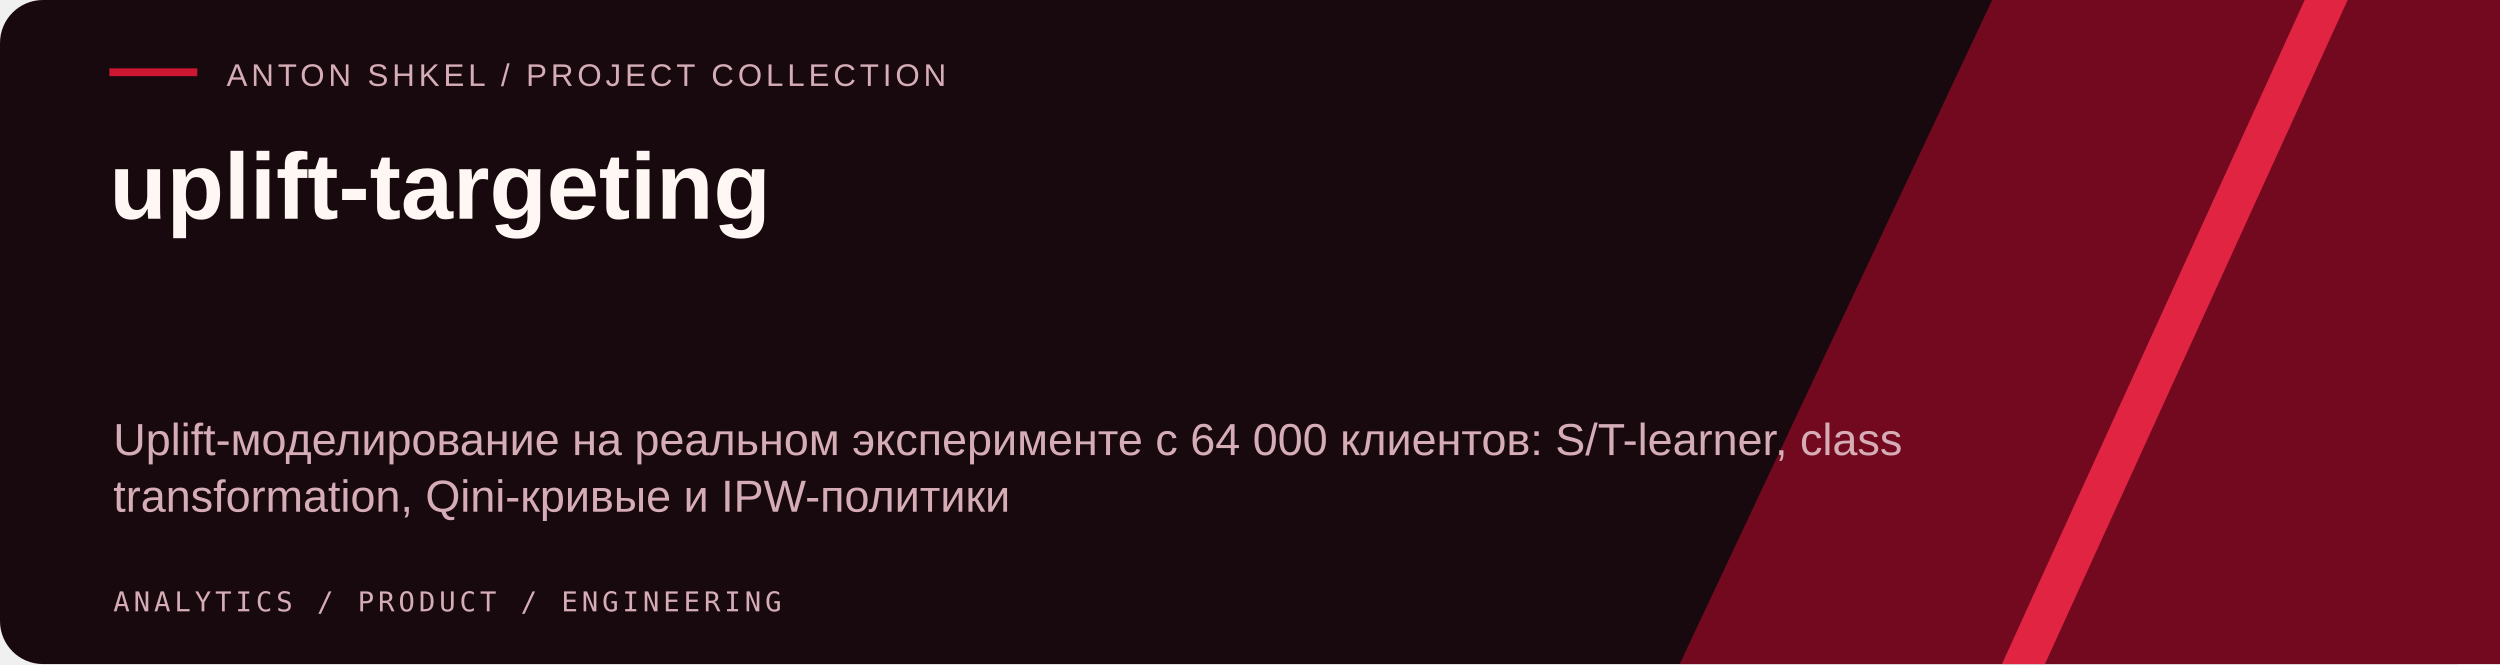
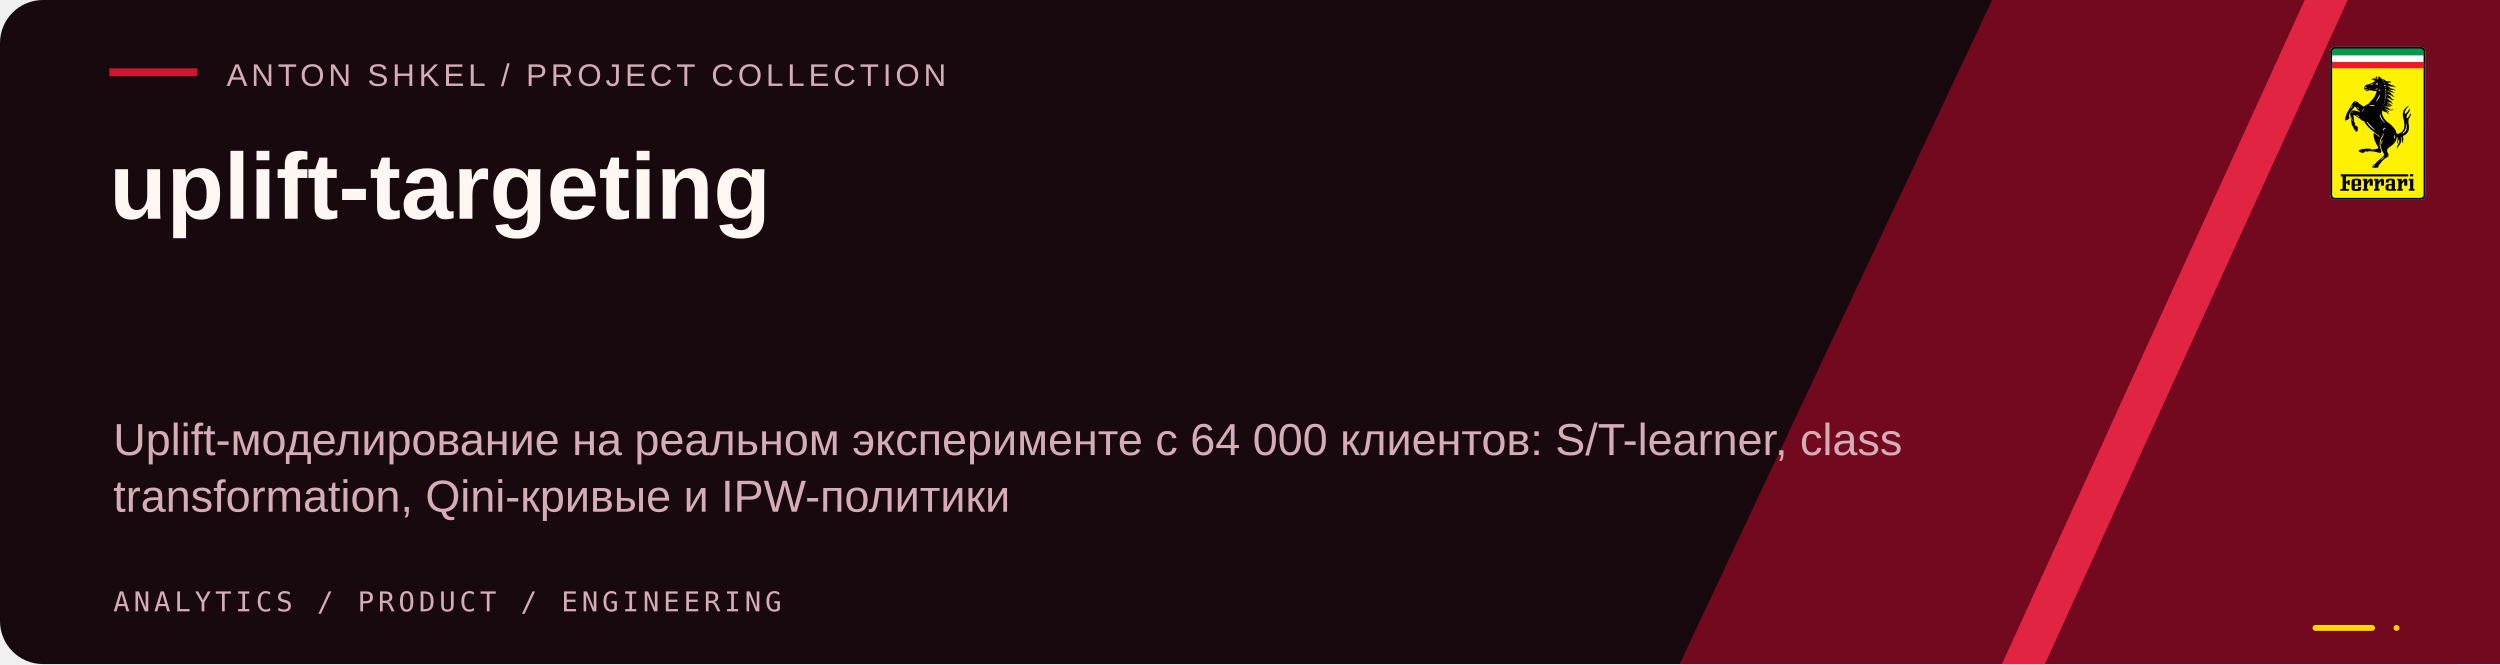
<svg xmlns="http://www.w3.org/2000/svg" width="1280" height="340" viewBox="0 0 1280 340" role="img" aria-label="uplift-targeting">
  <rect width="1280" height="340" rx="22" fill="#18090e" />
  <path d="M1020 0h260v340H860z" fill="#72091e" />
  <path d="M1180 0h22l-155 340h-22z" fill="#e22443" />
  <rect x="56" y="35" width="45" height="4" fill="#ce1733" />
  <text x="116" y="44" fill="#d6adb7" font-family="Segoe UI,Arial,sans-serif" font-size="16" letter-spacing="2">ANTON SHKEL / PROJECT COLLECTION</text>
  <g font-family="Segoe UI,Arial,sans-serif">
    <text x="56" y="112" font-size="48" font-weight="700" fill="#fff7f4">uplift-targeting</text>
    <text x="58" y="233" font-size="23" fill="#d6adb7">Uplift-моделирование на реальном эксперименте с 64 000 клиентов: S/T-learner, class</text>
    <text x="58" y="262" font-size="23" fill="#d6adb7">transformation, Qini-кривые и IPW-политики</text>
  </g>
  <text x="58" y="313" font-family="Consolas,monospace" fill="#d6adb7" font-size="14" letter-spacing="2">ANALYTICS / PRODUCT / ENGINEERING</text>
+   <g id="tifoso-badge">
+     <g transform="translate(1193 24) scale(0.1424419)">
+       <path fill="none" clip-rule="evenodd" d="M0 574.034V0l349.46.369v573.665" />
+       <path d="M325.738 0c9.509 0 17.198 7.607 17.198 17.015V532.42c0 9.4-7.689 17.015-17.198 17.015H17.753c-9.5 0-17.191-7.614-17.191-17.015V17.015C.562 7.607 8.253 0 17.753 0h307.985" fill="#FFF" />
+       <path d="M7.246 76.404h329.229V531.39c0 3.784-.646 6.123-3.198 8.661-2.77 2.753-5.2 3-9.586 3l-306.615.03c-2.416 0-4.269-.77-6.269-2.461-2.477-2.123-3.561-4.769-3.561-7.569V76.404" fill="#FFF200" />
+       <path fill="#ED1C24" d="M7.246 53.513h329.229v23.375H7.246z" />
+       <path fill="#FFF" d="M7.246 30.091h329.229v23.376H7.246z" />
+       <path d="M16.553 6.315h310.4c4.971 0 9.555 4.792 9.555 9.469v14.922H7.246l.03-13.123v-1.092c0-5.291 4.077-9.653 9.277-10.176" fill="#009A4E" />
+       <path d="M325.738 0c9.509 0 17.198 7.607 17.198 17.015V532.42c0 9.4-7.689 17.015-17.198 17.015H17.753c-9.5 0-17.191-7.614-17.191-17.015V17.015C.562 7.607 8.253 0 17.753 0h307.985m0 6.792H17.753c-5.708 0-10.322 4.584-10.322 10.223V532.42c0 5.646 4.615 10.199 10.322 10.199h307.985c5.709 0 10.323-4.553 10.323-10.199V17.015c0-5.638-4.614-10.223-10.323-10.223z" />
+       <path d="M165.692 105.28s-.208 1.984-.661 3.146c-.446 1.076-1.608 1.8-1.531 2.522.077.708.831 1.562 2 2.153 1.146.6 1.607 1.062 2.784 1.362 1.092.27 2.477 1.069 2.869.154.393-.931-.199-2.062-.861-3.146-1.154-1.892-1.738-2.354-3.438-4.954-.362-.56-.646-1.161-1.162-1.237" />
+       <path d="M157.069 309.693c.115-.339 2.838 1.385 4.253 2.216 2.977 1.784 4.315 2.845 6.946 4.814 2.085 1.585 3.092 2.4 5.185 4.2 2.568 2.215 3.953 4.107 4.646 3.677 1-1.2-1.638-4.708-3.97-6.614-2.268-1.878-4.614-3.4-6.422-4.585-2.331-1.555-2.539-1.908-6.023-4.247-3.746-2.507-6.976-5.66-6.976-5.66l-3.639-2.861-5.699-4.808-6.338-5.838-4.784-5.331s-3.723-4.553-4.315-5.431c-.6-.869-2.354-3.685-3.799-6.068-1.293-2.139-3.8-5.461-4.031-5.746-1.354-1.639-4.446-.977-8.039-3.092-4.361-2.577-5.415-4.931-5.415-4.931s-.162-.345-.331-.53c-.162-.193-.492-.431-.492-.431l-2.285-1.592-1.308-.862s-.992-.823-2.238-1.354c-1.254-.554-4.046-2.177-4.046-2.177l-4.992-3.184s-1.954-1.569-2.6-2.092c-.661-.5-1.892-1.215-1.892-1.215s-.785-.393-1.023-.408c-.238-.016-1.276-.108-1.276-.108s-.962-.254-1.939.893c-.977 1.154-.738.538.854 7.03.63 2.553.569 11.561 1.246 14.306.861 3.523 3.338 8.077 3.592 8.615.247.531.423 2.5.423 2.5s-.107 1.593.062 2.601c.754 4.653 7.561 1.591 9.062 7.976 1.477 6.3-.885 12.584-.885 12.584s-1.462 3.124-3.531 3.615c-2.061.478-5.261-4.091-7.576-7.791-2.284-3.639-4.153-8.408-4.753-9.923-.6-1.516-.916-1.847-1.608-2.946-1.023-1.639-1.846-1.338-2.992-3.923-1.154-2.584-.131-3.623-.646-5.876-.3-1.246-.569-1.385-.961-3.17-.377-1.776-.885-7.43-.885-7.43l-.723-5.261s-.254-2.4-.584-3.908c-1.146-5.261-1.546-10.353-1.546-10.353l-.215-2.092-.077-2.161s-.069-1.039.185-2.108c.254-1.068.77-1.953.77-1.953s1.062-1.777 1.246-2.223c.177-.423 2.346-2.946 2.346-2.946s1.138-.946 2.992-2.077c1.862-1.131 3.531-1.054 3.531-1.054s.492-.046 3.785.362c3.292.407 10.061 2.207 11.769 2.646 1.684.455 3.7 1.162 5.007 1.892 3.761 2.046 4.9 1.178 1.908-1.168-2.016-1.577-2.584-2.285-4.208-3.761-1.37-1.262-2.446-2.101-3.469-3.262-1.023-1.185-3.938-5.484-3.938-5.484l-1.823-2.692s-.977-1.107-1.139-1.185a13.378 13.378 0 01-.646-.469s-1.207.061-2.454-.177c-1.261-.254-1.846 1.516-1.846 1.516s-2.708 5.053-5.461 8.146c-4.461 5.022-7.661 8.438-9.299 11.114-2.3 3.708-1.792 7.77-2.977 9.646-.692 1.1-1.069 1.262-1.446 2.223-1.154 2.916 3.038 4.515 2.077 7.745-1.531 5.124-13.53 10.192-15.123 9.346-1.654-.869-.3-7.799.254-10.038.569-2.253 2.253-5.576 2.408-5.745.146-.162.554-.947.676-1.608.131-.661.177-2.161.254-2.992.077-.839.423-2.161.423-2.161s.046-.285 1.107-2.584c1.069-2.315 4.977-7.7 7.777-12.838 1.846-3.354 2.615-5.384 4.461-8.746 1.7-3.084 4.615-7.792 4.615-7.792s1.23-2.4 1.807-3.292c.585-.916 1.815-2.646 2.969-4.354 1.162-1.7 1.446-2.977 2.961-4.377 1.254-1.169 2.108-1.792 3.746-2.315 2.438-.808 4.108-.376 6.6.316 2.584.707 4.361 1.892 6.054 3.292a24.232 24.232 0 012.938 2.977l.823 1.215.507.3 1.57 1.008 3.592 2.376s8.523 5.8 9 6.115c.454.3 1.984 1.554 2.284 1.654.316.092 2.585-2.37 7.039-5.438 5.153-3.577 6.976-3.308 8.685-4.238 1.684-.931 2.376-1.7 3.7-3.023 2-2 2.015-3.069 4.284-5.861 2.285-2.784 4.423-4.346 4.423-4.346s.315-.315 4.385-4.915c4.061-4.584 5.861-8.054 5.861-8.054l2.231-4.469s3.23-6.945 4.269-9.692c1.046-2.753 1.046-3.669 1.046-3.669s.153-.723-.631-2.123c-.808-1.393-1.639-.762-3.185-.446-2.961.631-4.761-.139-7.753-.661-2.738-.455-4.169-1.277-6.915-1.731-2.784-.469-4.407-.93-7.2-.661-.423.046-1.276.223-1.685.361-1.577.523-2.015.646-3.184 1.323-1.354.631-2.246.831-3.746.869-1.039.031-1.669.062-2.63-.315-.662-.254-1.039-.446-1.562-.915a3.658 3.658 0 01-.723-.839c-.03-.292-.123-.277.162-.753.277-.485.623-.57.623-.57l1.277-.315s1.8-.469 1.969-.516c.162-.046 1.877-.6 2.63-.838.762-.238 1.593-.677 1.593-.677s.461-.738.284-1.161c-.223-.478-1.246-.523-1.246-.523s-1.431.523-1.592.569c-.154.031-2.439.753-2.439.753s-1.792.393-3.184.723c-1.4.315-3.4.477-3.4.477l-.6-.162s-.677-.454-.784-.93c-.1-.423-.162-.739-.239-1.223-.3-1.77-.661-2.839-.238-4.584.162-.731.331-1.139.646-1.815.269-.562.446-.885.792-1.416l1.101-1.8 2.077-3.069c.715-.723 1.185-1.084 2.084-1.592 1.323-.738 2.092-.946 3.746-1.131 1.623-.177 1.846-.161 4.146-.677 2.315-.523 3.954-1.438 3.954-1.438s5.531-2.031 8.899-3.685c3.53-1.73 5.069-3.577 8.723-5.007 1.546-.6 2.446-.885 4.038-1.292.2-.131.3-.254.362-.493.154-.577-.738-.846-1.354-.785-.554.046-1.815.631-2.1 0-.216-.484 1.153-.769 1.153-.769s.646-.3.662-.661c.016-.554-.93-.193-1.354-.239-2.146-.239-2.315-.631-3.8-.992-1.746-.438-2.691-.977-4.507-1.054-1.6-.062-3.1.277-4.107.515-.992.254-1.023-.723-.631-.915 2.808-1.308 2.869-1.416 4.854-1.508 1.084-.046 2.6.185 2.769.269.162.092 2.331-.015 2.885-.584.569-.554-1.777-.523-2.885-.962-1.022-.407-2.584-.522-2.553-1.2.054-.677.808-.3 1.346-.438.676-.162 1.069-.146 1.761-.238 1.247-.169 1.354-.285 3.2-.438 1.823-.177 4.454.6 4.454.6s2.761 1.224 4.115 1.87c1.354.63 2.992.961 2.992.961s1.922.269 3.385-.646c1.484-.908.646-1.508.13-2.346-.508-.785-1.153-1.923-.208-4.077.839-1.877 1.277-4.069 1.516-4.269.301-.238 1.462 1.446 2.215 2.139 2.7 2.523 6.27 3.769 9.639 9.045.262.423 1.508-.254 5.415.346s7.323 4.784 8.185 5.785c.893 1.007 2.046.953 2.046.953l1.877.254 6.814.115s3.093-.554 4.877.124c1.246.469 5.4 3.246 3.508 4.299-1.323.739-2.569-.884-3.769-.961-1.416-.092-2.031.177-3.293.492-2.646.662-8.322 2.377-6.261 3.069.153.061.446.107.446.107l1.015.177s2.493.569 4 1.161c2.276.9 3.354 1.893 5.446 3.123 1.199.692 1.723 1.385 3.03 1.777 1.2.347 1.969 0 3.2.208 1.615.285 2.522.616 4 1.323 2.199 1.054 2.999 2.331 4.969 3.746.984.715 1.814.823 2.553 1.785.17.215.309.331.386.584.262.877-1.447.361-2.354.216-1-.169-1.415-.662-2.338-1.085-1.369-.646-2.016-1.354-3.508-1.623-1.077-.208-1.723-.046-2.83.015-1.077.046-1.646.208-2.724.223-1.83.031-2.861-.13-4.661-.508-2.016-.422-3.016-1.207-5.015-1.623-2.262-.469-6.261-2.407-5.877-.469.2.931 2.323 1.715 2.323 1.715s1.461.785 2.846 1.4c1.385.6 2.153 1.516 2.153 1.516l.954.708s.984 1.354 2.277 2.884c1.261 1.508 3.507 1.461 3.507 1.461s1.354 0 4.276.6c2.908.6 5.908 2.399 5.908 2.399s2.261 1.554 3.584 3.116c1.308 1.562.554 2.346.385 2.507-.153.169-.093.092-.277.169-.153.077-1.784-1.969-1.784-1.969l-1.169-.992s-1.139-.8-2.615-1.277c-1.477-.469-1.97-.154-1.97-.154s-3.138.877-5.876.8c-2.708-.077-4.123-1.162-4.123-1.162l-1.723-1.154s-2.585-2.423-2.678-1.276c-.062.777 1.139 1.638 1.139 1.638s.831.838 1.385 1.37c1.046 1.03 1.478 1.546 2.677 2.614 1.2 1.078 1.938 1.078 1.938 1.078s.646.153.892.2c.247.046.678.162.678.162s.4.154 2.276.916c1.861.753 3.877 2.392 3.877 2.392s.185.154.462.208c.276.031.83.308.984.354.169.038.646.038 1.723.192 1.093.162.677.854.677.854l-.185.261-.893.6s-1.153.331-1.938.369c-.8.046-1.938-.399-1.938-.399l-2.416-.908s-2.445-.646-2.969-.731c-.523-.077-2.707-.515-3.076-.592-.354-.084-1.446-.477-1.738-.646-.293-.161-.831-.269-2.154-.915-1.308-.646-1.831-1.392-3.461-1.908-1.646-.523-2.646-.63-3.877.224-2.123 1.461 3.199 1.7 5.846 3.022 3.908 1.923 6.107 3.338 7.03 5.416.938 2.084 1.877 2.838 1.877 2.838s2.754 1.385 3.984 2.838c.677.784.77 1.431 1.446 2.215 1.507 1.769 4.431 1.669 5.016 3.169.554 1.399-2.37.769-3.893.63-2.738-.269-3.4-2.777-5.954-3.784-1.445-.577-2.368-.577-3.846-1.084-2.692-.885-3.953-2.046-6.646-2.884-1.631-.5-4.585-2.646-4.215-.993.061.4.307.708.414.947.139.238.816 1.115.816 1.115s.907 1.2 1.322 1.516c.385.331 2.123 1.638 4.615 2.992 2.462 1.354 4.615 3.954 4.615 3.954s.739 1.062 1.093 1.801c.369.831.107 1.084.692 2.238.538 1.146.8 1.369 1.538 2.077 1.815 1.746 3.723 1.399 6.03 2.346.631.269.677.361 1.354 1.084.677.715-.124 1.022-.124 1.022s-2.568.662-4.23.523c-2.153-.169-3.123-.831-5.215-1.877-2.123-1.038-3.23-2.907-3.445-3.022-.185-.124-.708-.677-1.108-.962-.399-.284-1.431-.5-2.354-.754-.938-.253-1.462-.3-2.399-.554-1.277-.362-2.601-.923-3.201-1.115-.6-.208-1.969-.454-2.969.138-2 1.185 3.107 1.984 4.692 3.685.815.854 1.153 1.454 1.923 2.354.585.692.831 1.177 1.555 1.715.491.361 1.399.753 1.399.753s1.23.57 3.03 1.562c1.8.992 3.907 3.799 3.907 3.799l1.277 1.954.754 1.115.2.516.276.63s.924 1.2 1.6 1.592c.678.408.554.762.554.762s-.076.247-.554.516c-.461.285-.723.046-1.399-.154-.677-.192-1.123-.838-1.707-1.308-.616-.492-1.262-1.684-2.354-2.361-.969-.584-2.23-.792-2.723-.946-.477-.176-1.677-.93-2.154-1.138-.461-.185-1.707-.754-1.707-.754s-2.399-1.338-3.724-1.699c-1.322-.37-.477.438-.477.438s1.186 1.846 2.323 2.584c1.478.977 3.554 1.839 2.877 2.63-.462.516-1.077.331-1.754.254-1.107-.13-2.446-1.454-2.446-1.454s-.553-.361-3.03-1.146c-2.462-.808-1.554.546-.985 1.277a4.735 4.735 0 001.309 1.115l1.677.754.769.238s.678.123 2.908.646c2.23.508 3.462 1.593 3.462 1.593s1.199 1.115 2.86 2.346c1.692 1.246 3.354 1.562 4.277 1.685.923.115.892.761.892.761s.123.593.063.785a.453.453 0 01-.432.362c-.185 0-.276.077-.522.208-.246.123-1.2.277-1.2.277s-2.492-.077-4.461-.562c-1.938-.477-3.662-1.831-3.847-1.907-.153-.077-1.969-1.084-3.23-1.484-1.215-.408-3.169-.231-3.385-.154-.199.077-.877.185-2.03.523-1.169.308.292.753.292.753l.831.077 1.984.154s2.062.238 3.8.884c1.738.631 2.877 1.908 4.031 3.077a13.966 13.966 0 002.431 1.9l.923.6.477.361.123.315s-.046.162-.123.361c-.077.208-.369.361-.369.361s-.431-.077-.615-.077c-.216 0-1.523-.692-2.492-1.115-1-.438-1.508-.854-2.585-1.116-.923-.223-2.153-.323-2.431-.238-.276.077-2.308.362-3.877.469-1.568.123-2.923.146-4.769-.077-2.63-.315-6.122-2.393-6.569-1.815-.907 1.215 1.862 1.561 3.216 2.338 1.846 1.069 5.046 2.031 5.046 2.031s2.338.515 3.707 1.161c3 1.393 3.908 3.454 6.323 5.623 1.323 1.215 2.4 1.738 4.184 2 1.539.224 1.508.039 3.938-.438 2.446-.484 3.924-2.8 4.631-1.953.139.162.077.315.046.554-.046.238-.245.677-.245.677s-.277.392-.708.838c-.446.438-2.123 1.354-3 1.715-.877.362-3.03.962-5.738.877-2.708-.077-6.522-2.154-6.522-2.154l-2.738-1.154s-1.262-.592-2.123-.915c-2.277-.862-3.723-.785-6.062-1.4-1.446-.392-2.399-.8-3.707-1.069-1.323-.284-.569.239-.446.423.615.838 1.445 1.107 2.492 1.592 1.385.677 2.354.539 3.769 1.139 1.585.639 2.97 1.539 3.847 2.108.861.554 1.508 1.185 2.354 2.062l2.907 2.492s.677.554.754.785c.076.239.399.838.246 1.8-.17.962-.954.285-.954.285l-.769-.492-.77-.708-1.216-1.007s-1.045-.947-2.846-1.862c-1.784-.931-3.938-1.162-3.938-1.162s-1.908-.284-1.846.316c.092.592.521.646 2.029 1.038 1.523.393 2.523 1.162 2.523 1.162s1.555 1.154 2.677 2.43c1.107 1.278 1.431 2.516 1.431 2.516s.569 1.046 2 2.43c1.431 1.4 2.185.915 2.107 1.593-.077.677-.708.8-.708.8s-.369-.032-.522-.032c-.154 0-.523-.207-.923-.361s-1.908-1.2-1.908-1.2-2.368-1.922-2.63-2.107a408.68 408.68 0 01-2.523-1.877s-1.323-.846-2.262-1.323a28.107 28.107 0 00-2.969-1.2c-.707-.231-2.031-.308-2.031-.308s-1.584-.238-2.553-.6c-1.523-.585-3.293-2.208-3.492-2.285-.216-.084-1.631-.569-1.908-.523-.276.031-.923 2.708-1.076 4.254-.646 6.477 1.076 10.776 3.753 16.715 3.861 8.63 14.614 19.36 14.614 19.36s2.708 1.531 3.847 2.446c3.215 2.516 8.538 6.077 13.261 10.784 4.03 4.038 9.385 11.199 9.385 11.199s3.106 4.323 4.553 7.384c1.754 3.754 3.17 9.478 3.17 9.478s.123.984.215 1.2c.123.199.399.461.585.461l1.876.062c.185 0 2.323-.153 3.739-.508 1.4-.354 4.723-1.877 6.938-3.03 2.184-1.17 4.815-3.385 4.815-3.385s.507-.431 3.062-3.292c2.585-2.861 4.246-7.153 4.876-8.776.616-1.607 1.124-4.707 1.493-10 .399-5.314-.323-10.915-.323-10.915s-.969-7.815-1.555-10.477c-.584-2.645-1.999-6.984-1.999-6.984s-.984-3.86-1.292-6.298c-.324-2.439-.369-6.408-.369-6.408s0-2.43.783-6.922c.816-4.469 3.555-8.977 3.555-8.977s.769-1.516 3.724-5.054c3.03-3.623 3.998-4.192 6.983-6.354 2.37-1.7 5.43-4.438 6.432-3.792 1.107.692-1.079 2.077-1.817 2.8-1.861 1.846-5.337 5.107-8.153 10.022-2.461 4.254-3.384 7.069-3.998 9.846-.617 2.77-.354 5.815-.277 6.854.093 1.039.661.662.661.662s5.984-4.808 9.23-8.446c3.523-3.938 6.661-10.946 7.891-11.007.831-.054 1.216 1.823 1.016 2.692-.768 3.638-1.029 4.092-2.216 6.507-1.353 2.769-2.613 4-4.491 6.554-1.97 2.677-2.938 3.7-4.522 7.245-2.291 5.1-.954 9.039-.954 9.039s.277 2.392 1.353 2.361c1.802-.062 5.754-5.054 8.339-9.139 1.909-2.992 2.6-6.453 3.847-8.269 1.138-1.607 2.139 2.616 1.646 5.108-.57 2.961-2.031 5.623-5.246 9.815-3.138 4.091-3.046 7.984-3.046 7.984s-.323 1.777-.585 5.654c-.245 3.86.862 9.723.862 9.723s.983 4.899 1.185 8.614c.185 3.738.061 12.223-3.432 18.83-1.384 2.646-4.354 6.308-4.354 6.308s-2.292 2.354-4.169 3.722c-1.878 1.37-6.385 3.509-6.385 3.509s-3.122 1.076-3.553 1.169c-.462.123-.738.507-.738.507s.276.601.399.847c.107.247.984 2.399.984 2.399s.938 3.046 1.292 5.462c.354 2.415-.062 2.969-.399 4.815-.339 1.77-1.107.953-1.308 4.43-.169 3.078 1.216 4.615.969 8.062-.106 1.508-1.815-1.907-2.646-3.353-1.754-3.14-1.339-7.97-1.369-9.169-.047-1.2-.14-2.524-.585-4.031-.538-1.97-1.354-3.492-2.261-4.692-.924-1.185-1.893-1.861-2.216-1.738-.323.108-.354.738-.354 1.046-.016.339.63 1.477.769 1.724.169.23 1.323 2.338 1.323 2.338s.507 1.631.707 4.801c.201 3.138-.769 7.045-.769 7.045s-1.262 4.385-2.584 6.97c-1.479 2.845-4.754 6.722-4.754 6.722s-2.354 2.154-4.124 5.692c-1.737 3.538-.245 5.077-.892 5.538-.677.446-2.062-2.046-2.431-3.723-.354-1.569-.185-2.308.462-4.062.6-1.692 2.016-4.139 2.016-4.139l2.107-3.584s2.554-4.861 3.354-8.4c.8-3.507-.123-7.414-.123-7.414s-.107-1.292-.984-1.231c-.893.046-1.507.816-1.877 1.754-.724 1.938.308 1.585-.801 4.815-.86 2.538-1.107 2.2-1.569 3.707-.554 1.8-.846 3.646-.814 4.77.046 1.107-.569.646-.569.646s-1.077-2.001-1.077-4.492c0-1.354.062-2.123.216-3.478.246-2.169 1.138-5.491 1.138-5.491s.954-3.277.754-6.262c-.229-3.015-1.276-3.568-1.276-3.568s-.276-.4-1.446-.339c-1.153.093-1.092 2.169-1.092 2.169s-.354 2.97-.815 4.815c-1.277 5.092-2.984 7.769-6 12.061-2.738 3.877-6.445 7.293-8.308 8.893-1.846 1.631-7.538 5.769-7.538 5.769l-6.676 4.445s-2.646 2.585-3.847 5.662c-1.23 3.062-1.169 5.461-.462 8.276.709 2.831 1.724 4.123 2.262 4.922.523.771 1.555 2.154 1.893 3.786.215.999.062 1.599.123 2.614.063.893.185 1.385.154 2.293-.031 1.415.23 2.414-.585 3.568-.585.877-2.185 1.646-2.185 1.646s-1.814.799-2.893 1.461c-11.354 6.846-15.383 11.292-21.783 18.922-2.031 2.446-.538 2.293-2.707 5.185-1.316 1.724-4.354 1.724-5.454 3.784-1.53 2.815 3.446 5.585-2.3 8.062-7.407 3.2-20.153.907-20.407-.092-.692-2.739 2.492-5.907 3.623-7.169 5.184-5.662 9.815-5.801 11.515-10.492.369-1 .223-1.861 4.353-4.923 2.9-2.139 14.484-10.861 19.546-16.676 1.738-2 3.23-3.322 3.984-5.477.77-2.186-.754-3.554-.754-3.554l-2.077-3.385-3.984-7.123s-1.676-3.784-2.584-5.969c-.938-2.185-2.677-8.062-2.677-8.062s-1.276-5.291-1.493-8.738c-.384-6.184.462-9.783 2.094-15.783 2.107-7.784 6.891-11.046 8.799-18.769.555-2.245.677-6.092-.462-5.907-1.077.2-1.169 3.23-1.999 5.262-3.077 7.661-7.139 11.015-9.369 18.952-1.492 5.369-2.107 8.555-2.093 14.123.017 3.184-.107 2.6.708 8.123.323 2.03.815 3.122 1.416 5.106.43 1.416 1.584 4.062 1.584 4.062s1.585 3.492 2.139 5.938c.168.847.385 1.322.322 2.169-.107 1.461.154 1.77-.553 3.092-.877 1.647-.34 2.616-3.139 3.23-2.492.523-7.584-1.138-7.584-1.138s-20.93-6.338-34.291-4.508c-2.646.354-4.069 1.323-6.73 1.277-2.423-.031-3.654-1.924-6.077-1.2-.492.139-.646.492-1.092.785-3.538 2.461-.831 6.553-10.153 4.43-5.723-1.308-12.653-4.814-11.454-7.015 1.607-2.923 3.761-3.4 8.285-5.262 4.838-1.969 12.099-1.415 13.53-1.507 1.746-.139 4.254-1.354 7.376-1.431 5.4-.093 6.361.554 6.361.554l9.168.814 17.546.217s3.138-.231 4.384-.478c1.262-.247 2.254-2.723 2.945-3.908.678-1.168-.03-2.892-.03-2.892l-.522-.815-1.67-2.692-3.084-5.2-3.423-6.83s-2.238-4.753-3.43-7.876c-1.185-3.108-1.877-4.862-2.662-8.076-.823-3.309-1.331-5.985-1.438-8.646-.13-3.82-.384-6.789.685-9.912" />
+       <path d="M270.971 303.355c3.691-4.738 4.047-9.139 4.261-15.338.169-4.507-1.537-11.453-1.537-11.453l-.232-.508s-.646-.839-1.044.269c.061.978.185 1.762.185 1.762l.214 8.946s-.277 4.507-1.814 9.153c-2.585 7.846-9.446 11.338-10.445 14.169-1.711 4.691 5.997-1.293 10.412-7m-38.705 14.477s-1.508.431-1.539 1.922c-.03 1.493.369 2.785.323 4.585-.03 2.293-2.138 4.938-.784 5.8 2.323 1.477 4.322-8.923 3.615-10.461-.708-1.54-1.4-1.863-1.615-1.846m-26.06 72.103s-.432-.23-1.277.093c-.83.322-.77 1.185-.77 1.185s-.169.923.508 1.016c.678.123 1.785-1.539 1.785-1.724 0-.185-.246-.57-.246-.57m-24.522 17.43s-.247.247-.031.415c.23.201.554-.046.554-.046s4.23-3.307 6.738-5.63c2.646-2.492 6.462-6.784 6.462-6.784s.261-.323-.031-.6c-.309-.277-1.031.153-1.631.43-.523.277-.831.569-1.23.893-.369.339-1.631 1.631-1.631 1.631l-3.262 3.169-2.062 1.938-1.999 1.907-.831.955s-.216.369-.276.461c-.063.107-.277.384-.277.384s-.309.293-.309.385c0 .077-.092.154-.092.247a1.438 1.438 0 01-.092.245m-7.315 4.801s-.454-.369-1.169-.016c-.723.385-1.492 1.368-1.555 1.477-.068.139-.461.662-.191 1.123.269.462 1.184-.216 1.322-.246.131 0 1.324-.953 1.324-.953s.692-.432.269-1.385m-14.007 14.183s-.6-1.107-1.385-.646c-.785.462-1.215.616-1.938 1.615-.123.169-.9 1.17-1.039 1.431-.138.247-.915 1.724.662 1.831 2.708.153.93-1.584 1.861-2.262.754-.522 2.169-.384 2.185-.938.015-.553-.346-1.031-.346-1.031m-47.998-56.675s-1.623.401-1.746.955c-.131.584.946 1.138 1.115 1.168.192.031.554.462 1.638-.277 1.069-.722 1.023-1.338 1.023-1.338s.631-.738-2.03-.508m26.399-.861s-.016-.6-1.162-.522c-1.169.062-1.415.276-1.446.461-.038.169.062.462 1.1.554 1.054.062 1.477-.001 1.508-.493m24.96.723c-2.1-.016-1.438.047-2.73.108-2.346.123-3.623.03-5.938-.124-3.247-.215-8.269-1.015-8.269-1.015s-.631-.153-.885.262c-.231.384.615 1.276 1.369 1.508 4.115 1.277 4.338 1.062 7.138 1.107 1.562.016 2.431-.139 3.985-.231 1.969-.152 2.884.154 5.03-.415.561-.139 1.1-1.184.3-1.2m14.061-4.169s-.423-.491-1.293-.061c-.86.415-1.384 1.353-1.384 1.353s-.407.646.462.555c.846-.123 1.607-.492 1.807-.615.223-.125.854-.709.408-1.232m-12.238-168.769s5.938-5.561 10.191-12.914c2.522-4.385 3.622-14.592 1.454-12.054-.978 1.162-2.162 6.454-4.039 10.376-2.677 5.584-8.392 13.492-8.392 13.492s-1.229 2.631.786 1.1m-23.737 14.131s-.631.492-.346 1.277c.3.8 1.508.2 1.508.2s2.746-1.038 5.623-1.146c2.884-.123 6.884.738 6.884.738s1.907.523 2.223.646c.315.131 1.354.631 1.531.692.154.069 1.146.554 1.7.054.554-.508-3.469-4.161-7.576-4.715-6.839-.931-11.33 2.015-11.33 2.015l-.217.239m-28.168 24.083c.484.416 2.769-3.938 4.676-6.692 1.4-2.015 3.955-5.384 3.955-5.384s1.153-1.546-.8-.684c-.792.354-2.961 2.007-4.492 5.046-1.293 2.584-3.847 7.306-3.339 7.714m-15.799-18.915s-.493 1.685 1.477 3.792c1.984 2.116 2.492 3.861 3.754 2.6.346-.346-1.231-3.192-2.031-3.984-.823-.785-1.408-1.431-1.408-1.431l-.515-.423-.662-.369-.377-.153s-.1-.093-.238-.032m-6.401-16.153s-2.138.4-2.661 1.438c-.531 1.039 2.461.408 2.461.408s1.984.107 2.031-.646c.046-.769-.253-.846-1.831-1.2m-33.975 56.305c-1.092-.315-1.276 1.832-1.423 2.523-.123.692.493 2.077.746 2.077.246-.016 1.115-1.369 1.161-2.03.047-.677.478-2.269-.484-2.57m35.284 41.937s-1.954-1.547-2.254-.931c-.292.615 1.608 3.33 1.608 3.33s.584.893 1.484.492c.884-.43.569-1.415.569-1.415s-.6-1.261-1.407-1.476m-14.73-45.352s-.5-.13-.677.469c-.185.6-.169 1.577-.3 2.761-.107.924.239 3.385.239 3.385s.192 1.954.584 3.116c.423 1.276 1.546 3.092 1.546 3.092s.423.931.946.885c.515-.054.392-.662.392-.662s-1.638-6.491-1.684-7.153c-.193-2.161-.193-4.792-.193-4.792l-.015-.393s-.016-.693-.838-.708m2.553-19.806s-.9-.169-1.73 1.561c-.838 1.754-.661 2.462-.585 2.539.062.077.723.062 1.785-1.561 1.054-1.608.815-2.224.815-2.224s-.062-.315-.285-.315m24.753 17.945s1.084 1.622-.992 1.246c-2.084-.377-6.461-3.831-8.246-4.761-1.762-.931-4.662-1.224-3.446-2.315.223-.185.284-.363.63-.377.362-.016 1.562.453 1.638.507.062.03 3.146 1.307 3.261 1.338.108.046 1.839.785 3.069 1.507 1.231.73 3.23 2.13 3.23 2.13l.856.725m57.697 49.675c.569 1.784-6.569-3.77-10.392-6.716-10.13-7.8-22.53-23.791-20.984-25.206 1.277-1.162 6.361 6.161 13.815 14.229 7.969 8.6 17.23 16.631 17.561 17.693m29.798-7.647c-2.215 2.361-2.999 5.385-1.723 7.646 1.246 2.199 1.631-3.216 3.016-4.808 1.2-1.393 1.938-1.169 3.907-2.569 3.354-2.361-2.399-3.276-5.2-.269m-12.676-50.474c-1.523-.246-1.477 2.069-1.262 3.708 1.016 7.337 4.309 12.991 8.707 18.314 2.678 3.246 10.016 9.03 10.861 8.1.309-.331-6.984-5.969-11.63-13.214-3.292-5.138-5.046-9.484-5.461-13.723-.045-.539.077-2.977-1.215-3.185M151.731 133.57c-3.308 1.792-9.046 3.37-9.046 3.37s-.262.569.477.508c4.916-.393 6.792-1.008 9.408-2.162 2.615-1.13 4.515-4.269 4.515-4.269s1.062-1.954-.907-.346c-.616.492-2.632 1.907-4.447 2.899m39.906-12.606s-1.123-.247-1.877.223c-.754.477-.539.854-.539.854s1.17.892 2 1.039c.831.123 2.615.9 2.555.3-.078-.615-1.077-1.715-1.432-2.015-.322-.317-.707-.401-.707-.401m-18.783 34.46c.191.392 3.545-.523 4.838-1.247 1.008-.569 1.407-2.477 1.407-2.477s.277-1.846-.153-1.131c-1.916 3.132-6.278 4.454-6.092 4.855m-.108-8.608c1.354-2.6-3.716 2.7-6.3 4.069-1.577.831-4.146 1.938-4.146 1.938s-.677.846.269.769c.946-.062 3.354.754 5.308-.754.462-.369 2.492-3.323 2.492-3.323s1.73-1.469 2.377-2.699m-.785 11.061c.107.423 5.791.284 7.215-.146 1.123-.308 1.738-2.292 1.738-2.292s.677-1.738.092-1.154c-2.576 2.631-9.144 3.169-9.045 3.592m-91.296 52.067s-.861-.315-1.93 1.292c-1.062 1.6-5.846 8.869-5 9.938 1.007 1.261 5.153-6.492 6.416-7.938 1.276-1.469.753-2.946.753-2.946s-.015-.331-.239-.346M184.883 341c-.523 2.415.092 7.354.924 8.322 2.03 2.446.784-3.83 1.076-6.031.246-2.045.492-2.753 1.508-4.938 1.815-3.938-2.445-2.492-3.508 2.647m-17.461-210.044s-1.576.046-2.807.723c-1.246.677-1.554 1.639-1.554 1.639s-.254.692-.084 1.069c.361.823 2.069-.423 3.261-.016.961.346 1.423.631 2.161 1.515.646.77 1.777 1.877 2.485 1.246.73-.615.462-2.192.462-2.192s-.839-2.569-1.938-3.292c-1.109-.738-1.986-.692-1.986-.692m-26.198 18.068s-.885.138-.677 1.215c.208 1.054.785.892.785.892s1.831-.785 1.723-1.884c-.131-1.108-1.831-.223-1.831-.223m-12.792-5.738s-.961.039-1.638 1.23a14.986 14.986 0 00-1.054 2.416s-.315 1.554.238 2.046c.562.484 1.177-1.007 1.984-1.592.484-.346.785-.5 1.285-.854.685-.47 1.8.13 1.723-1.254-.099-1.393-1.576-2.054-2.538-1.992m41.336-14.884s-2.176-.315-2.092.523c.077.784 1.178.315 1.885.631.692.315 1.154.438 1.707.946.408.361.361 1.069.862 1.084.692.016.554-.269.554-.269s-.631-1.877-1.453-2.407c-.816-.539-1.463-.508-1.463-.508m24.284 8.776c-.308 1.185-.493 1.592-.493 1.592s-.614 2.408 1.816 1.523c2.431-.893 1.169-.516 2.922-1.369 1.724-.846 1.693-.377 2.955-.315.43.015.707.03 1.354-.092.553-.124.322-.77-.908-1.101-1.322-.346-2.938-.269-4.814-.285-1.108-.014-2.509-1.137-2.832.047m1.077-8.899s-1.108-.254-1.877.223c-.754.469-.523.846-.523.846s1.154.916 2 1.039c.831.146 2.615.915 2.554.3-.093-.6-1.077-1.715-1.431-2.015-.353-.301-.723-.393-.723-.393m4.278 16.715s-1.186-.239-2.001.215c-.8.446-.585.808-.585.808s1.262.847 2.154.977c.893.123 2.8.846 2.723.269-.076-.569-1.154-1.623-1.508-1.907-.354-.286-.783-.362-.783-.362m.369 6.06s-1.263-.284-2.124.239c-.861.515-.601.931-.601.931s1.309.992 2.263 1.131c.938.146 2.969.977 2.876.315-.076-.661-1.215-1.861-1.615-2.184-.369-.34-.799-.432-.799-.432m.568 5.908s-1.369-.315-2.293.269c-.938.584-.646 1.054-.646 1.054s1.415 1.107 2.431 1.277c1.031.162 3.23 1.107 3.139.361-.093-.738-1.324-2.108-1.754-2.469-.4-.385-.877-.492-.877-.492m-.123 7.307s-1.369-.292-2.293.285c-.938.569-.676 1.038-.676 1.038s1.445 1.107 2.461 1.277c1.016.162 3.215 1.108 3.123.369-.107-.746-1.323-2.115-1.738-2.477-.431-.376-.877-.492-.877-.492m-1 14.246s-1.385-.3-2.308.285c-.923.577-.646 1.039-.646 1.039s1.415 1.115 2.431 1.277c1.031.154 3.231 1.115 3.139.361-.093-.738-1.322-2.1-1.754-2.477a2.2 2.2 0 00-.862-.485m.924-7.123s-1.57-.361-2.678.315c-1.062.661-.738 1.2-.738 1.2s1.646 1.292 2.83 1.477c1.17.192 3.724 1.277 3.631.431-.123-.869-1.539-2.446-2.03-2.869a2.635 2.635 0 00-1.015-.554m-1.601 13.569s-1.139-.27-1.907.215c-.77.477-.523.854-.523.854s1.169.931 2 1.054c.846.139 2.646.915 2.584.3-.092-.616-1.092-1.731-1.445-2.031-.339-.315-.709-.392-.709-.392m-1.077 6.168s-.923-.2-1.569.193c-.614.392-.431.707-.431.707s.969.754 1.662.869c.691.108 2.215.77 2.153.247-.062-.5-.923-1.431-1.2-1.685a1.616 1.616 0 00-.615-.331m-1.322 5.631s-.831-.192-1.416.169c-.554.346-.4.646-.4.646s.877.677 1.508.77c.631.115 1.984.692 1.924.238-.047-.454-.801-1.308-1.063-1.531-.262-.23-.553-.292-.553-.292m-1.324 4.615s-.861-.193-1.414.153c-.586.362-.416.646-.416.646s.877.692 1.508.785c.631.1 1.984.692 1.923.224-.046-.454-.8-1.292-1.077-1.516-.247-.23-.524-.292-.524-.292m-1.614 5.354s-.677-.162-1.154.123c-.462.3-.308.523-.308.523s.707.555 1.215.647c.508.076 1.615.554 1.555.168-.047-.361-.662-1.038-.862-1.23-.216-.185-.446-.231-.446-.231m-1.923 5.007s-.585-.139-.985.107c-.399.254-.276.461-.276.461s.615.469 1.046.531c.431.085 1.384.493 1.338.162-.03-.315-.569-.9-.738-1.054a1.13 1.13 0 00-.385-.207m-1.985 4.762s-.601-.131-1 .123c-.386.238-.247.438-.247.438s.585.477 1.031.554c.446.062 1.384.469 1.338.162-.03-.339-.569-.916-.738-1.077-.184-.155-.384-.2-.384-.2M60.52 240.72s-.992 1.922-.5 2.977c.485 1.062 1.823-1.685 1.823-1.685s1.384-2.739.823-3.238c-.569-.508-.899.907-2.146 1.946" fill="#FFF" />
+       <path d="M200.543 487.684v-3.737c0-8.493 4.293-10.154 16.831-10.215 11.538.061 15.614 1.507 15.614 8.83v28.26h4.261v6.369h-28.183c-5.938 0-9.814-4.077-9.814-9.092v-5.724c0-4.938 2.522-9.245 11.353-9.292h11.015v-8.6c0-4.492-.308-5.03-4.814-5.03h-.047c-5.399 0-5.753.708-5.753 5.03v3.2h-10.463m13.078 10.14c-2.215 0-3.523 1.784-3.523 3.999v5.461c0 2.201.939 3.954 3.523 3.985h3.969c2.185 0 3.97-.677 3.97-3.985l.03-9.46h-7.969zm-39.883-13.446V474.5h-15.722v5.877h4.192v30.429h-4.192v6.385h19.692v-6.385h-3.97V494.5c0-1.522 9.269-13.229 9.269-11.877v16.199H193.9v-18.229c0-4.169-2.724-6.86-7.693-6.86-5.908-.001-9.9 7.429-12.469 10.644m125.325 26.399V474.5h-16.046v5.877h4.493v30.399h-4.493v6.415h20.261v-6.415h-4.215m-165.777-26.399V474.5h-15.722v5.877h4.192v30.429h-4.192v6.385h19.676v-6.385h-3.954V494.5c0-1.522 9.261-13.229 9.261-11.877v16.199h10.884v-18.229c0-4.169-2.708-6.86-7.684-6.86-5.893-.001-9.892 7.429-12.461 10.644" />
+       <path d="M111.548 503.207h-11.03v3.2c0 4.339-.723 4.523-6.1 4.584h-.077c-6.162.031-5.815-.584-5.746-4.584v-7.585h22.952v-16.476c0-5.97-4.507-8.477-16.399-8.522h-1.707c-12.838.061-16.253 2.984-16.253 10.369v24.121c0 8.122 4.799 9.492 16.491 9.815h1.276c12.762-.293 16.592-1.17 16.592-8.754v-6.168m-22.828-20.246c0-2.245.677-3.354 3.246-3.385h4.838c2 0 3.115.893 3.115 2.492v12.354h-11.2v-11.461z" clip-rule="evenodd" fill-rule="evenodd" />
+       <path stroke-miterlimit="10" stroke-width=".74" stroke="#000" fill="none" d="M293.249 465.732v-7.723" />
+       <path d="M257.25 484.377V474.5h-15.738v5.877h4.185v30.429h-4.185v6.385h19.691v-6.385h-3.953V494.5c0-1.522 9.246-13.229 9.246-11.877v16.199h10.907v-18.229c0-4.169-2.74-6.86-7.725-6.86-5.875-.001-9.876 7.429-12.428 10.644" />
+       <path d="M63.435 496.438v-5.692h-6.13v20.076h10.622v6.369H36.783v-6.369h8.284v-45.09H38.56v-7.754h242.579v7.754H57.305v18.106h6.13v-5.353h7.054v17.953h-7.054" />
+       <path clip-rule="evenodd" fill-rule="evenodd" d="M287.339 457.701h11.568v7.631h-11.568z" />
+     </g>
+     <rect x="1184" y="320" width="32" height="3" rx="1.5" fill="#ffd700" />
+     <circle cx="1227" cy="321.5" r="1.5" fill="#ffd700" />
+   </g>
</svg>
